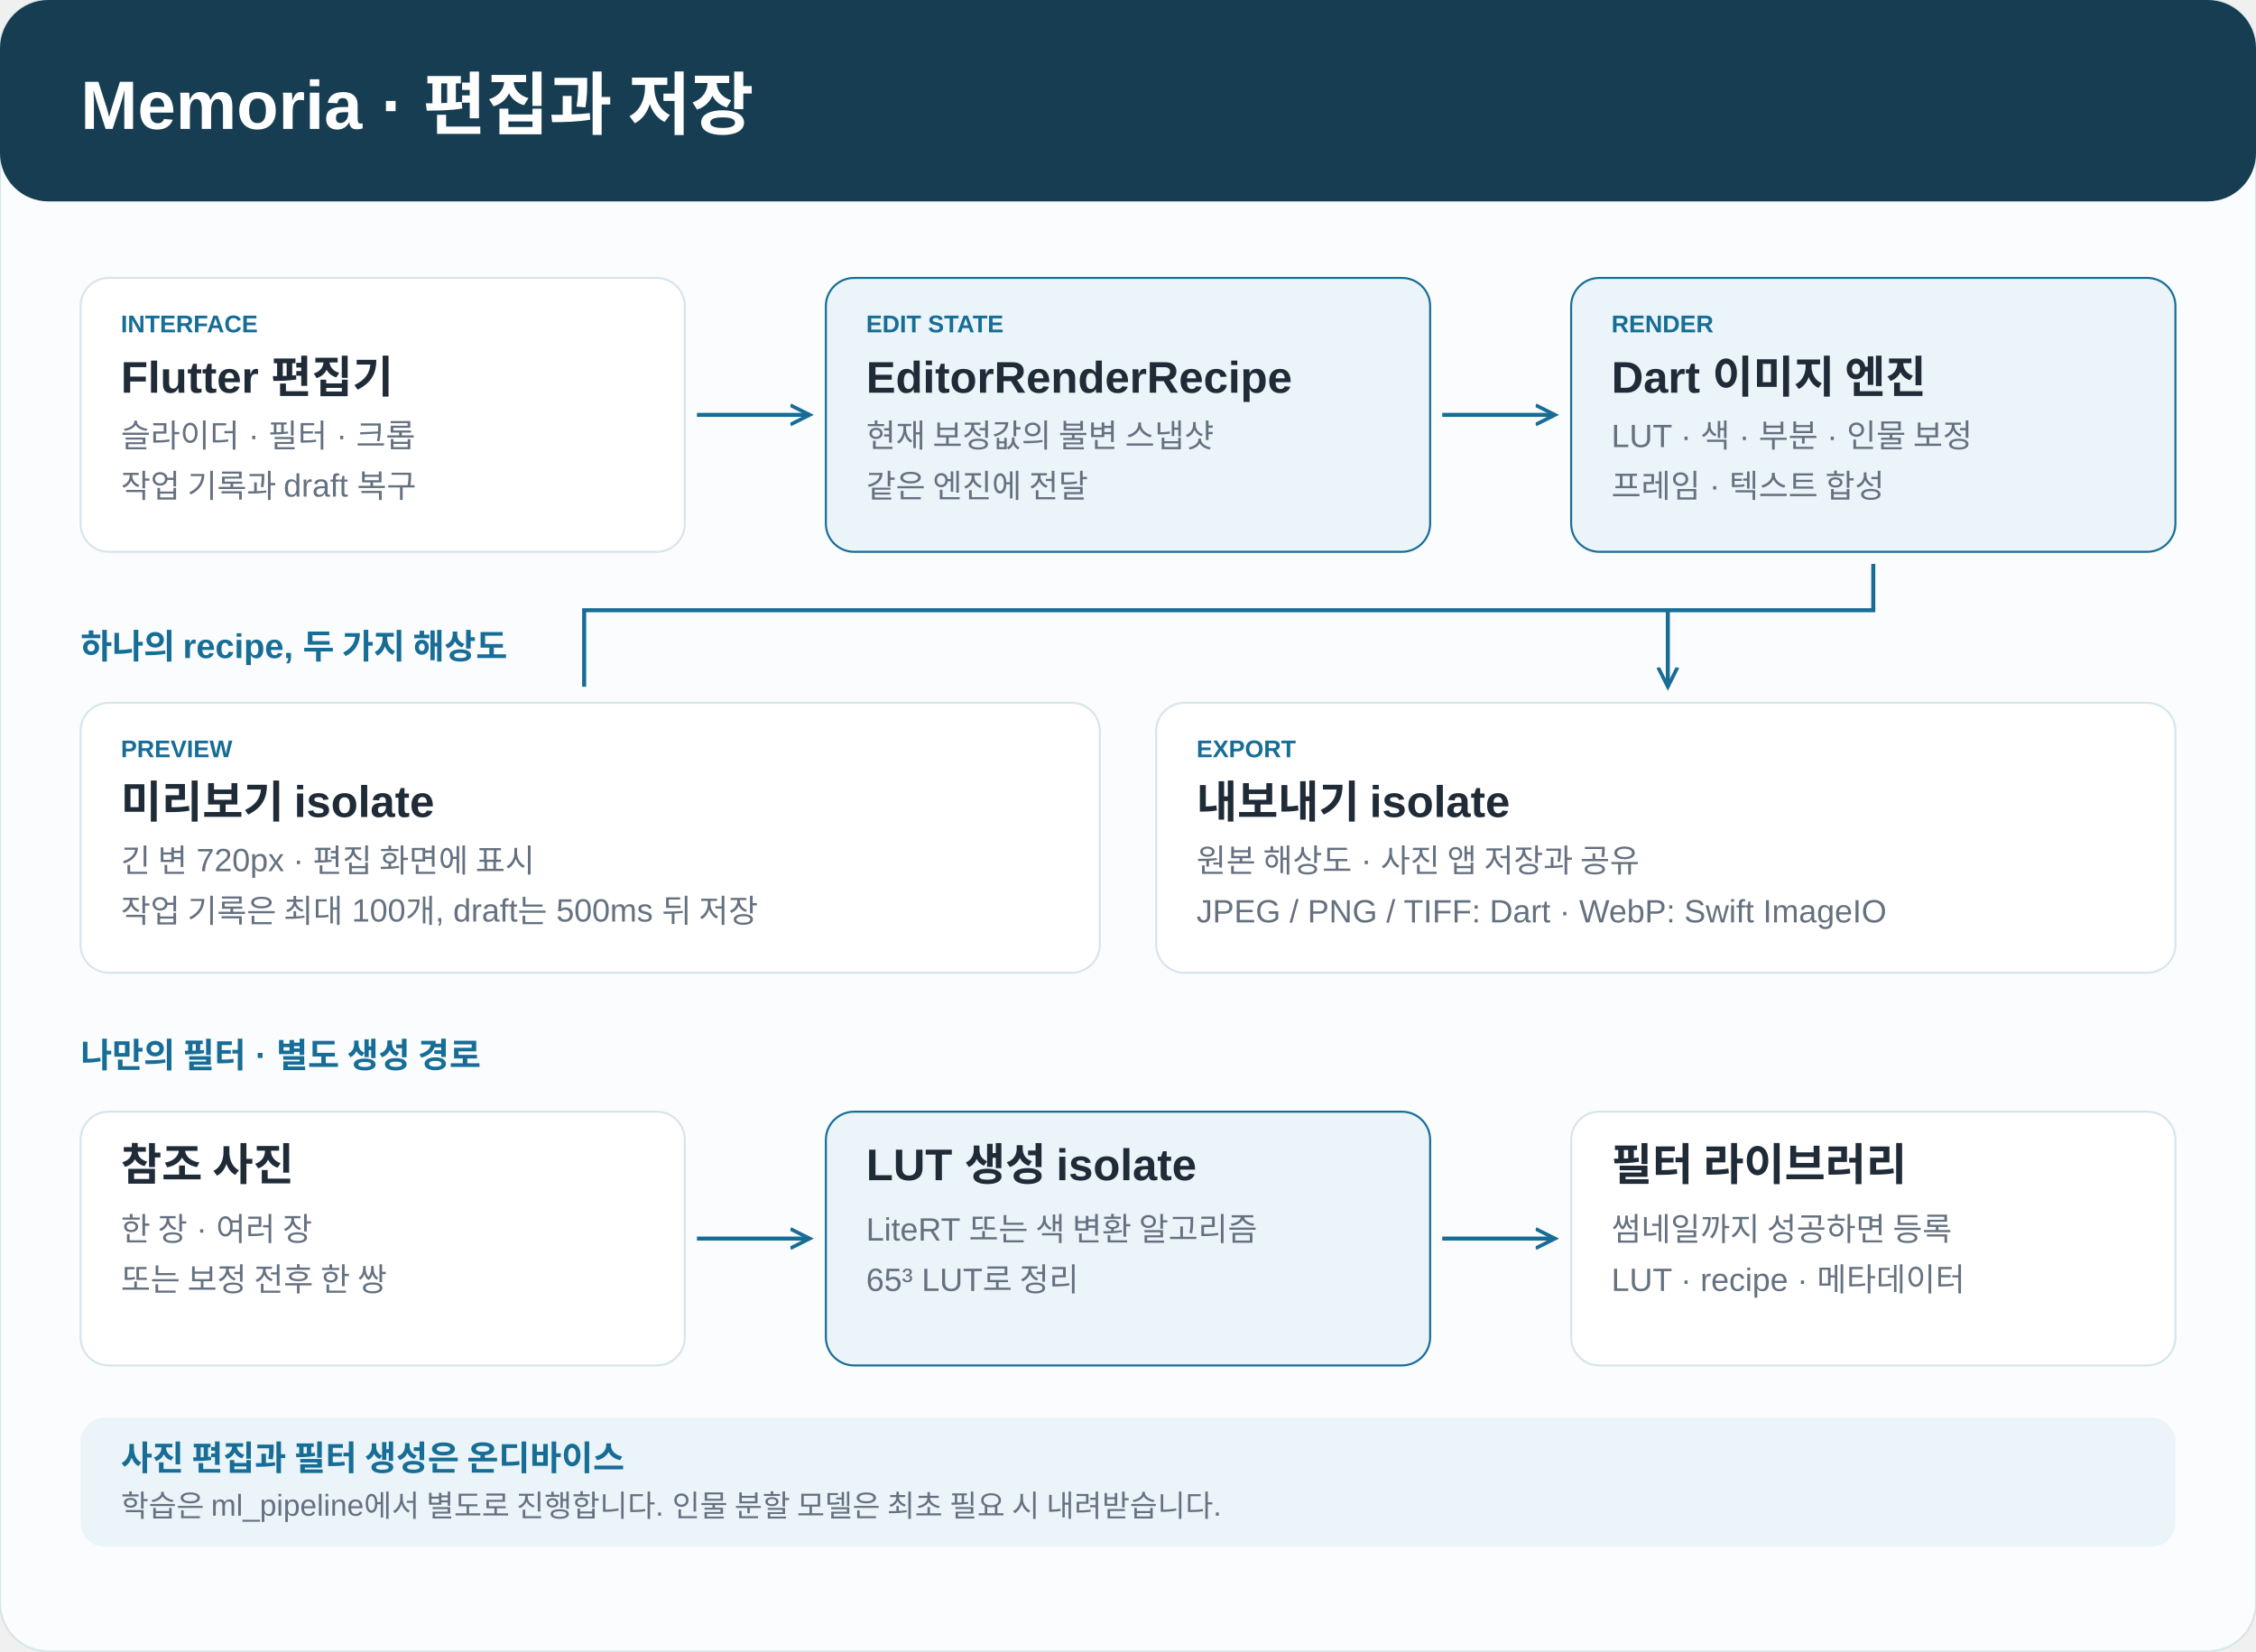
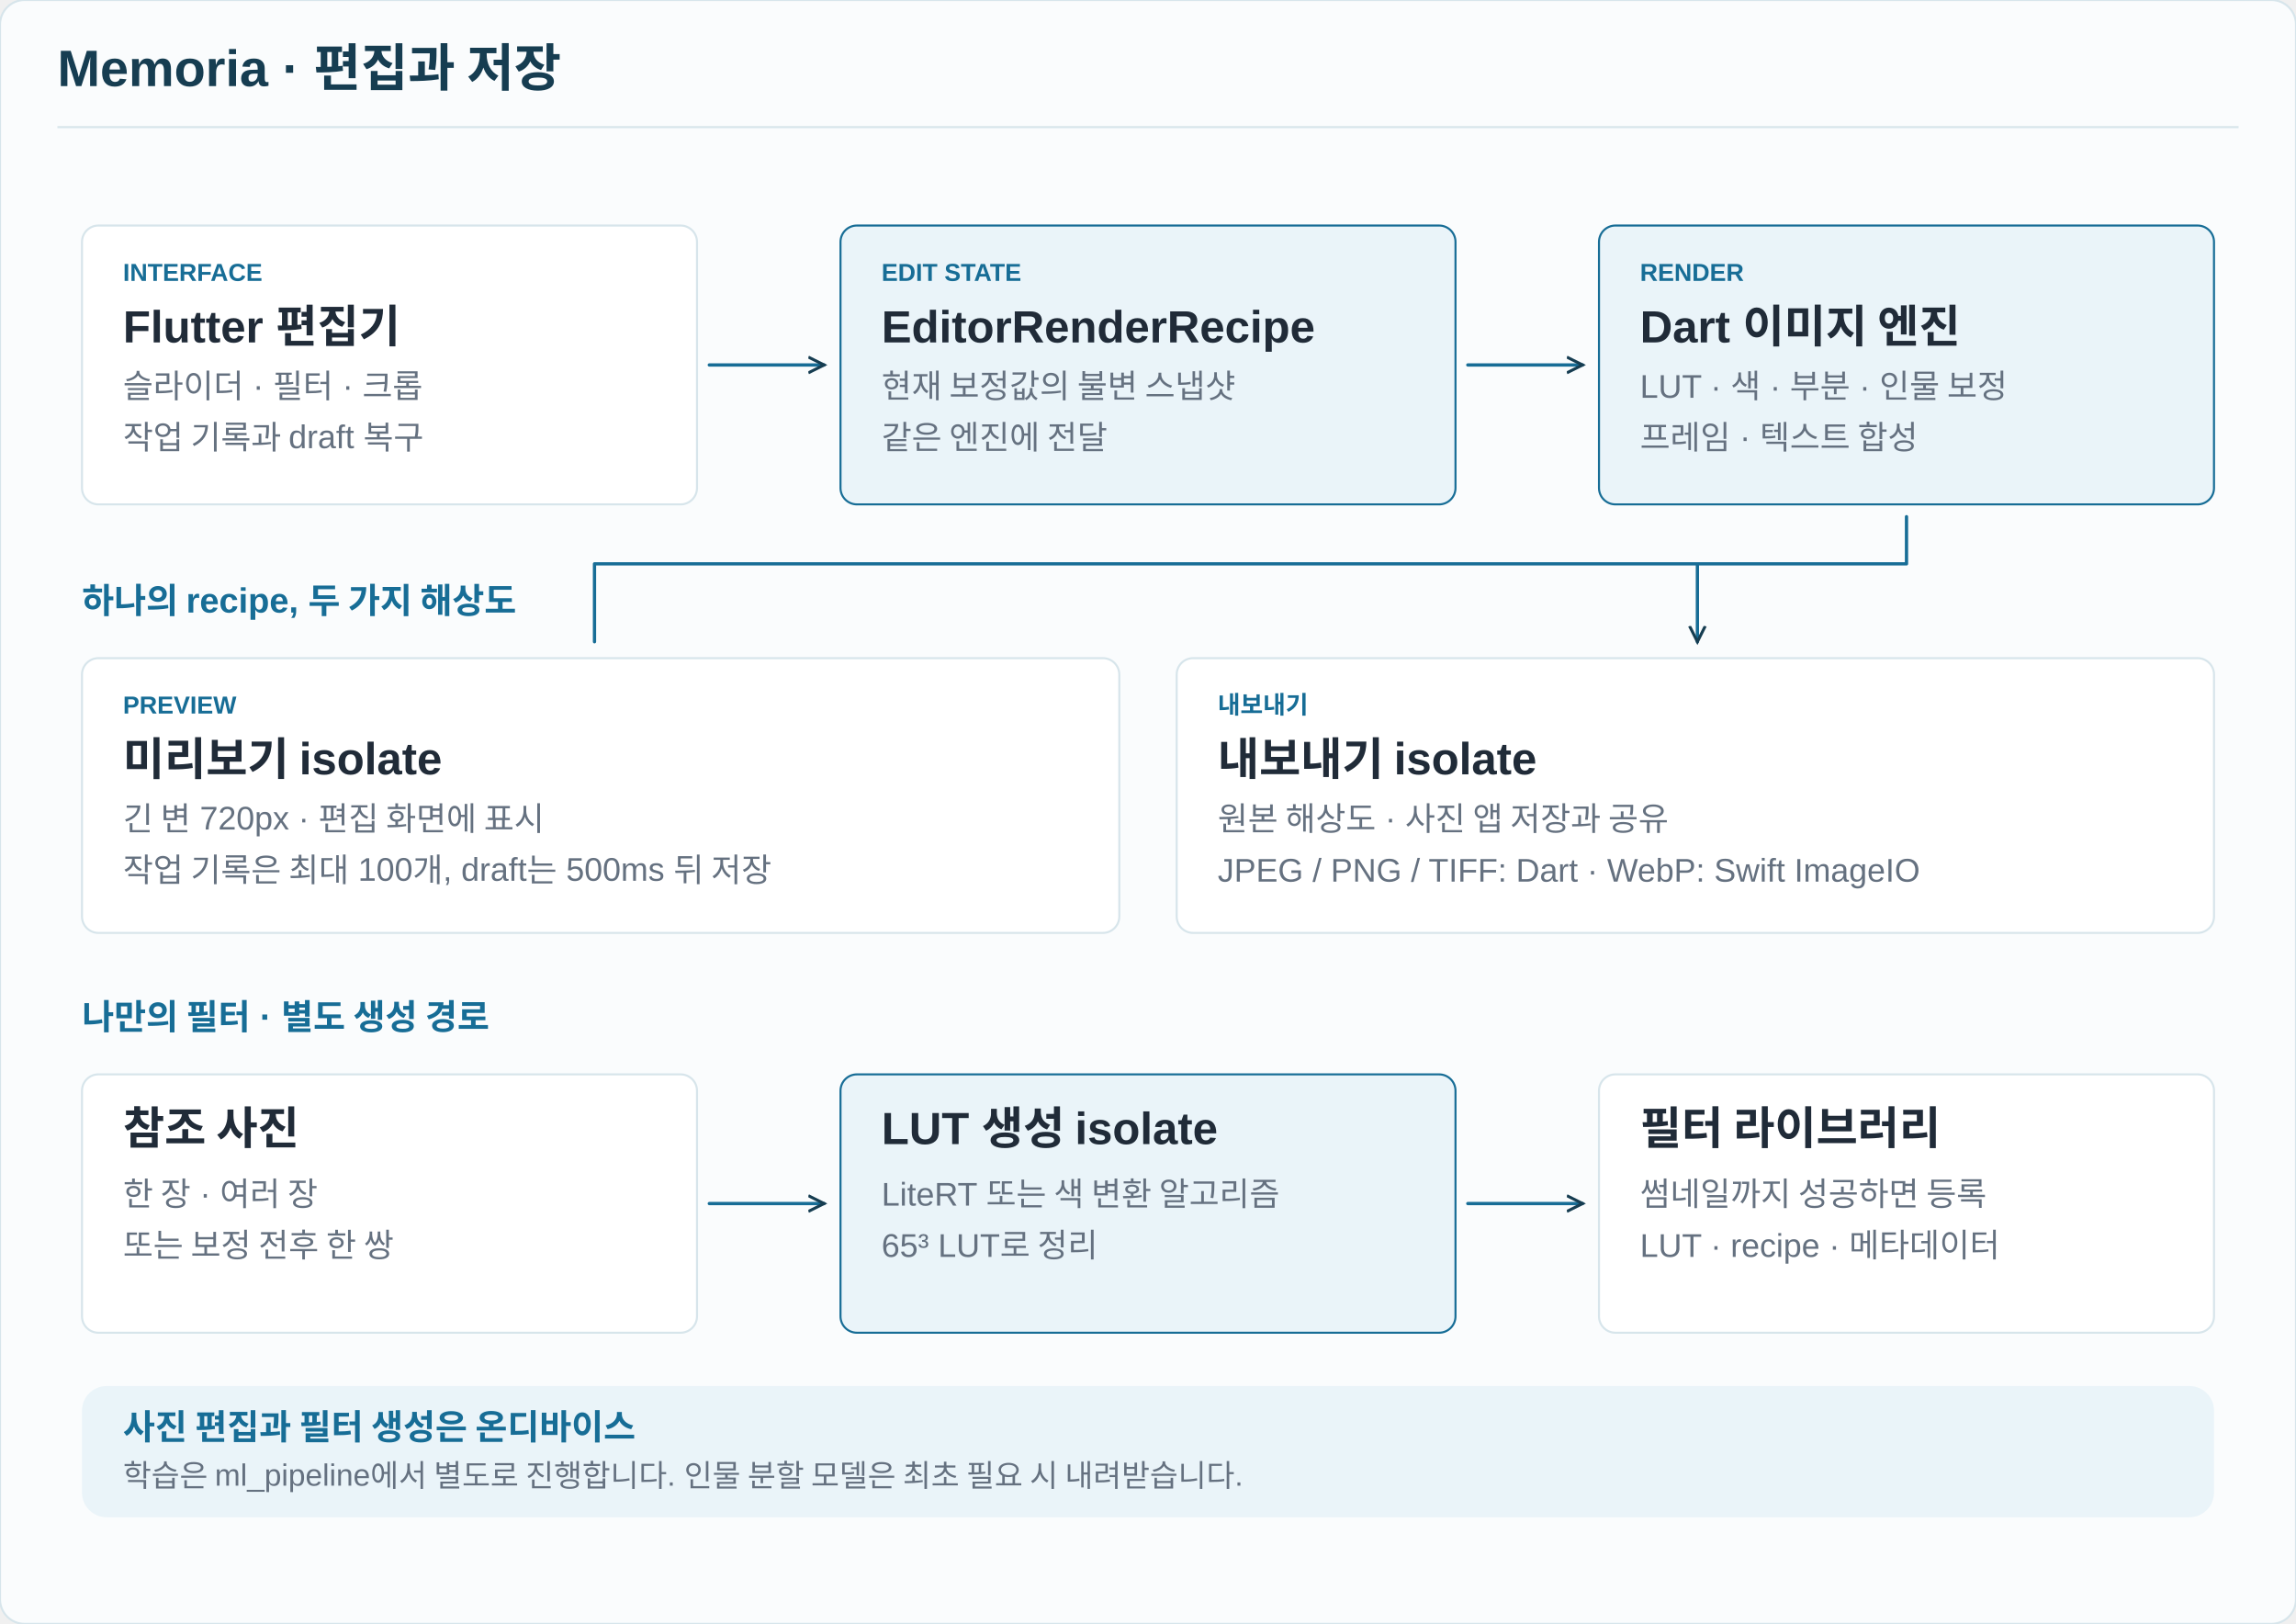
- <svg xmlns="http://www.w3.org/2000/svg" width="1120" height="820" viewBox="0 0 1120 820" role="img" aria-labelledby="title desc" font-family="Segoe UI, Malgun Gothic, Arial, sans-serif">
+ <svg xmlns="http://www.w3.org/2000/svg" width="1120" height="792" viewBox="0 0 1120 792" role="img" aria-labelledby="title desc" font-family="Segoe UI, Malgun Gothic, Arial, sans-serif">
  <defs>
    <marker id="arrow" viewBox="0 0 10 10" refX="8" refY="5" markerWidth="6" markerHeight="6" orient="auto">
-       <path d="M0 1 L8 5 L0 9" fill="none" stroke="#176D96" stroke-width="1.5" />
+       <path d="M0 1 L8 5 L0 9" fill="none" stroke="#163D51" stroke-width="1.5" />
    </marker>
  </defs>
-   <rect x="0" y="0" width="1120" height="820" rx="24" fill="#FAFCFD" stroke="#D7E5EB" />
-   <rect x="0" y="0" width="1120" height="100" rx="24" fill="#163D51" stroke="none" />
-   <text x="40" y="64" font-size="34" fill="#FFFFFF" font-weight="650">Memoria · 편집과 저장</text>
-   <g transform="translate(0 -52)">
-     <rect x="40" y="190" width="300" height="136" rx="14" fill="#FFFFFF" stroke="#D7E5EB" />
-     <text x="60" y="217" font-size="12" fill="#176D96" font-weight="650">INTERFACE</text>
-     <text x="60" y="247" font-size="22" fill="#202B38" font-weight="650">Flutter 편집기</text>
+   <rect x="0" y="0" width="1120" height="792" rx="12" fill="#FAFCFD" stroke="#D7E5EB" />
+   <path d="M28 62 H1092" stroke="#D7E5EB" />
+   <text x="28" y="42" font-size="25" fill="#163D51" font-weight="600">Memoria · 편집과 저장</text>
+   <g transform="translate(0 -80)">
+     <rect x="40" y="190" width="300" height="136" rx="8" fill="#FFFFFF" stroke="#D7E5EB" />
+     <text x="60" y="217" font-size="12" fill="#176D96" font-weight="600">INTERFACE</text>
+     <text x="60" y="247" font-size="22" fill="#202B38" font-weight="600">Flutter 편집기</text>
    <text x="60" y="274" font-size="16" fill="#657180" font-weight="400">슬라이더 · 필터 · 크롭</text>
    <text x="60" y="299" font-size="16" fill="#657180" font-weight="400">작업 기록과 draft 복구</text>
-     <rect x="410" y="190" width="300" height="136" rx="14" fill="#EAF4F9" stroke="#176D96" />
-     <text x="430" y="217" font-size="12" fill="#176D96" font-weight="650">EDIT STATE</text>
-     <text x="430" y="247" font-size="22" fill="#202B38" font-weight="650">EditorRenderRecipe</text>
+     <rect x="410" y="190" width="300" height="136" rx="8" fill="#EAF4F9" stroke="#176D96" />
+     <text x="430" y="217" font-size="12" fill="#176D96" font-weight="600">EDIT STATE</text>
+     <text x="430" y="247" font-size="22" fill="#202B38" font-weight="600">EditorRenderRecipe</text>
    <text x="430" y="274" font-size="16" fill="#657180" font-weight="400">현재 보정값의 불변 스냅샷</text>
    <text x="430" y="299" font-size="16" fill="#657180" font-weight="400">같은 엔진에 전달</text>
-     <rect x="780" y="190" width="300" height="136" rx="14" fill="#EAF4F9" stroke="#176D96" />
-     <text x="800" y="217" font-size="12" fill="#176D96" font-weight="650">RENDER</text>
-     <text x="800" y="247" font-size="22" fill="#202B38" font-weight="650">Dart 이미지 엔진</text>
+     <rect x="780" y="190" width="300" height="136" rx="8" fill="#EAF4F9" stroke="#176D96" />
+     <text x="800" y="217" font-size="12" fill="#176D96" font-weight="600">RENDER</text>
+     <text x="800" y="247" font-size="22" fill="#202B38" font-weight="600">Dart 이미지 엔진</text>
    <text x="800" y="274" font-size="16" fill="#657180" font-weight="400">LUT · 색 · 부분 · 인물 보정</text>
    <text x="800" y="299" font-size="16" fill="#657180" font-weight="400">프레임 · 텍스트 합성</text>
-     <path d="M346 258 L402 258" fill="none" stroke="#176D96" stroke-width="2" marker-end="url(#arrow)" />
-     <path d="M716 258 L772 258" fill="none" stroke="#176D96" stroke-width="2" marker-end="url(#arrow)" />
-     <text x="40" y="379" font-size="17" fill="#176D96" font-weight="650">하나의 recipe, 두 가지 해상도</text>
-     <rect x="40" y="401" width="506" height="134" rx="14" fill="#FFFFFF" stroke="#D7E5EB" />
-     <text x="60" y="428" font-size="12" fill="#176D96" font-weight="650">PREVIEW</text>
-     <text x="60" y="458" font-size="22" fill="#202B38" font-weight="650">미리보기 isolate</text>
+     <path d="M346 258 L402 258" fill="none" stroke="#176D96" stroke-width="1.6" stroke-linecap="round" stroke-linejoin="round" marker-end="url(#arrow)" />
+     <path d="M716 258 L772 258" fill="none" stroke="#176D96" stroke-width="1.6" stroke-linecap="round" stroke-linejoin="round" marker-end="url(#arrow)" />
+     <text x="40" y="379" font-size="17" fill="#176D96" font-weight="600">하나의 recipe, 두 가지 해상도</text>
+     <rect x="40" y="401" width="506" height="134" rx="8" fill="#FFFFFF" stroke="#D7E5EB" />
+     <text x="60" y="428" font-size="12" fill="#176D96" font-weight="600">PREVIEW</text>
+     <text x="60" y="458" font-size="22" fill="#202B38" font-weight="600">미리보기 isolate</text>
    <text x="60" y="485" font-size="16" fill="#657180" font-weight="400">긴 변 720px · 편집 화면에 표시</text>
    <text x="60" y="510" font-size="16" fill="#657180" font-weight="400">작업 기록은 최대 100개, draft는 500ms 뒤 저장</text>
-     <rect x="574" y="401" width="506" height="134" rx="14" fill="#FFFFFF" stroke="#D7E5EB" />
-     <text x="594" y="428" font-size="12" fill="#176D96" font-weight="650">EXPORT</text>
-     <text x="594" y="458" font-size="22" fill="#202B38" font-weight="650">내보내기 isolate</text>
+     <rect x="574" y="401" width="506" height="134" rx="8" fill="#FFFFFF" stroke="#D7E5EB" />
+     <text x="594" y="428" font-size="12" fill="#176D96" font-weight="600">내보내기</text>
+     <text x="594" y="458" font-size="22" fill="#202B38" font-weight="600">내보내기 isolate</text>
    <text x="594" y="485" font-size="16" fill="#657180" font-weight="400">원본 해상도 · 사진 앱 저장과 공유</text>
    <text x="594" y="510" font-size="16" fill="#657180" font-weight="400">JPEG / PNG / TIFF: Dart · WebP: Swift ImageIO</text>
-     <path d="M930 332 V355 H290 V393 M930 355 H828 V393" fill="none" stroke="#176D96" stroke-width="2" marker-end="url(#arrow)" />
-     <text x="40" y="582" font-size="17" fill="#176D96" font-weight="650">나만의 필터 · 별도 생성 경로</text>
-     <rect x="40" y="604" width="300" height="126" rx="14" fill="#FFFFFF" stroke="#D7E5EB" />
-     <text x="60" y="638" font-size="22" fill="#202B38" font-weight="650">참조 사진</text>
+     <path d="M930 332 V355 H290 V393 M930 355 H828 V393" fill="none" stroke="#176D96" stroke-width="1.6" stroke-linecap="round" stroke-linejoin="round" marker-end="url(#arrow)" />
+     <text x="40" y="582" font-size="17" fill="#176D96" font-weight="600">나만의 필터 · 별도 생성 경로</text>
+     <rect x="40" y="604" width="300" height="126" rx="8" fill="#FFFFFF" stroke="#D7E5EB" />
+     <text x="60" y="638" font-size="22" fill="#202B38" font-weight="600">참조 사진</text>
    <text x="60" y="668" font-size="16" fill="#657180" font-weight="400">한 장 · 여러 장</text>
    <text x="60" y="693" font-size="16" fill="#657180" font-weight="400">또는 보정 전후 한 쌍</text>
-     <rect x="410" y="604" width="300" height="126" rx="14" fill="#EAF4F9" stroke="#176D96" />
-     <text x="430" y="638" font-size="22" fill="#202B38" font-weight="650">LUT 생성 isolate</text>
+     <rect x="410" y="604" width="300" height="126" rx="8" fill="#EAF4F9" stroke="#176D96" />
+     <text x="430" y="638" font-size="22" fill="#202B38" font-weight="600">LUT 생성 isolate</text>
    <text x="430" y="668" font-size="16" fill="#657180" font-weight="400">LiteRT 또는 색 변환 알고리즘</text>
    <text x="430" y="693" font-size="16" fill="#657180" font-weight="400">65³ LUT로 정리</text>
-     <rect x="780" y="604" width="300" height="126" rx="14" fill="#FFFFFF" stroke="#D7E5EB" />
-     <text x="800" y="638" font-size="22" fill="#202B38" font-weight="650">필터 라이브러리</text>
+     <rect x="780" y="604" width="300" height="126" rx="8" fill="#FFFFFF" stroke="#D7E5EB" />
+     <text x="800" y="638" font-size="22" fill="#202B38" font-weight="600">필터 라이브러리</text>
    <text x="800" y="668" font-size="16" fill="#657180" font-weight="400">썸네일까지 성공하면 등록</text>
    <text x="800" y="693" font-size="16" fill="#657180" font-weight="400">LUT · recipe · 메타데이터</text>
-     <path d="M346 667 L402 667" fill="none" stroke="#176D96" stroke-width="2" marker-end="url(#arrow)" />
-     <path d="M716 667 L772 667" fill="none" stroke="#176D96" stroke-width="2" marker-end="url(#arrow)" />
+     <path d="M346 667 L402 667" fill="none" stroke="#176D96" stroke-width="1.6" stroke-linecap="round" stroke-linejoin="round" marker-end="url(#arrow)" />
+     <path d="M716 667 L772 667" fill="none" stroke="#176D96" stroke-width="1.6" stroke-linecap="round" stroke-linejoin="round" marker-end="url(#arrow)" />
    <rect x="40" y="756" width="1040" height="64" rx="12" fill="#EAF4F9" stroke="none" />
-     <text x="60" y="782" font-size="17" fill="#176D96" font-weight="650">사진 편집과 필터 생성은 온디바이스</text>
+     <text x="60" y="782" font-size="17" fill="#176D96" font-weight="600">사진 편집과 필터 생성은 온디바이스</text>
    <text x="60" y="805" font-size="15" fill="#657180" font-weight="400">학습은 ml_pipeline에서 별도로 진행합니다. 인물 분할 모델은 최초 필요 시 내려받습니다.</text>
  </g>
</svg>
